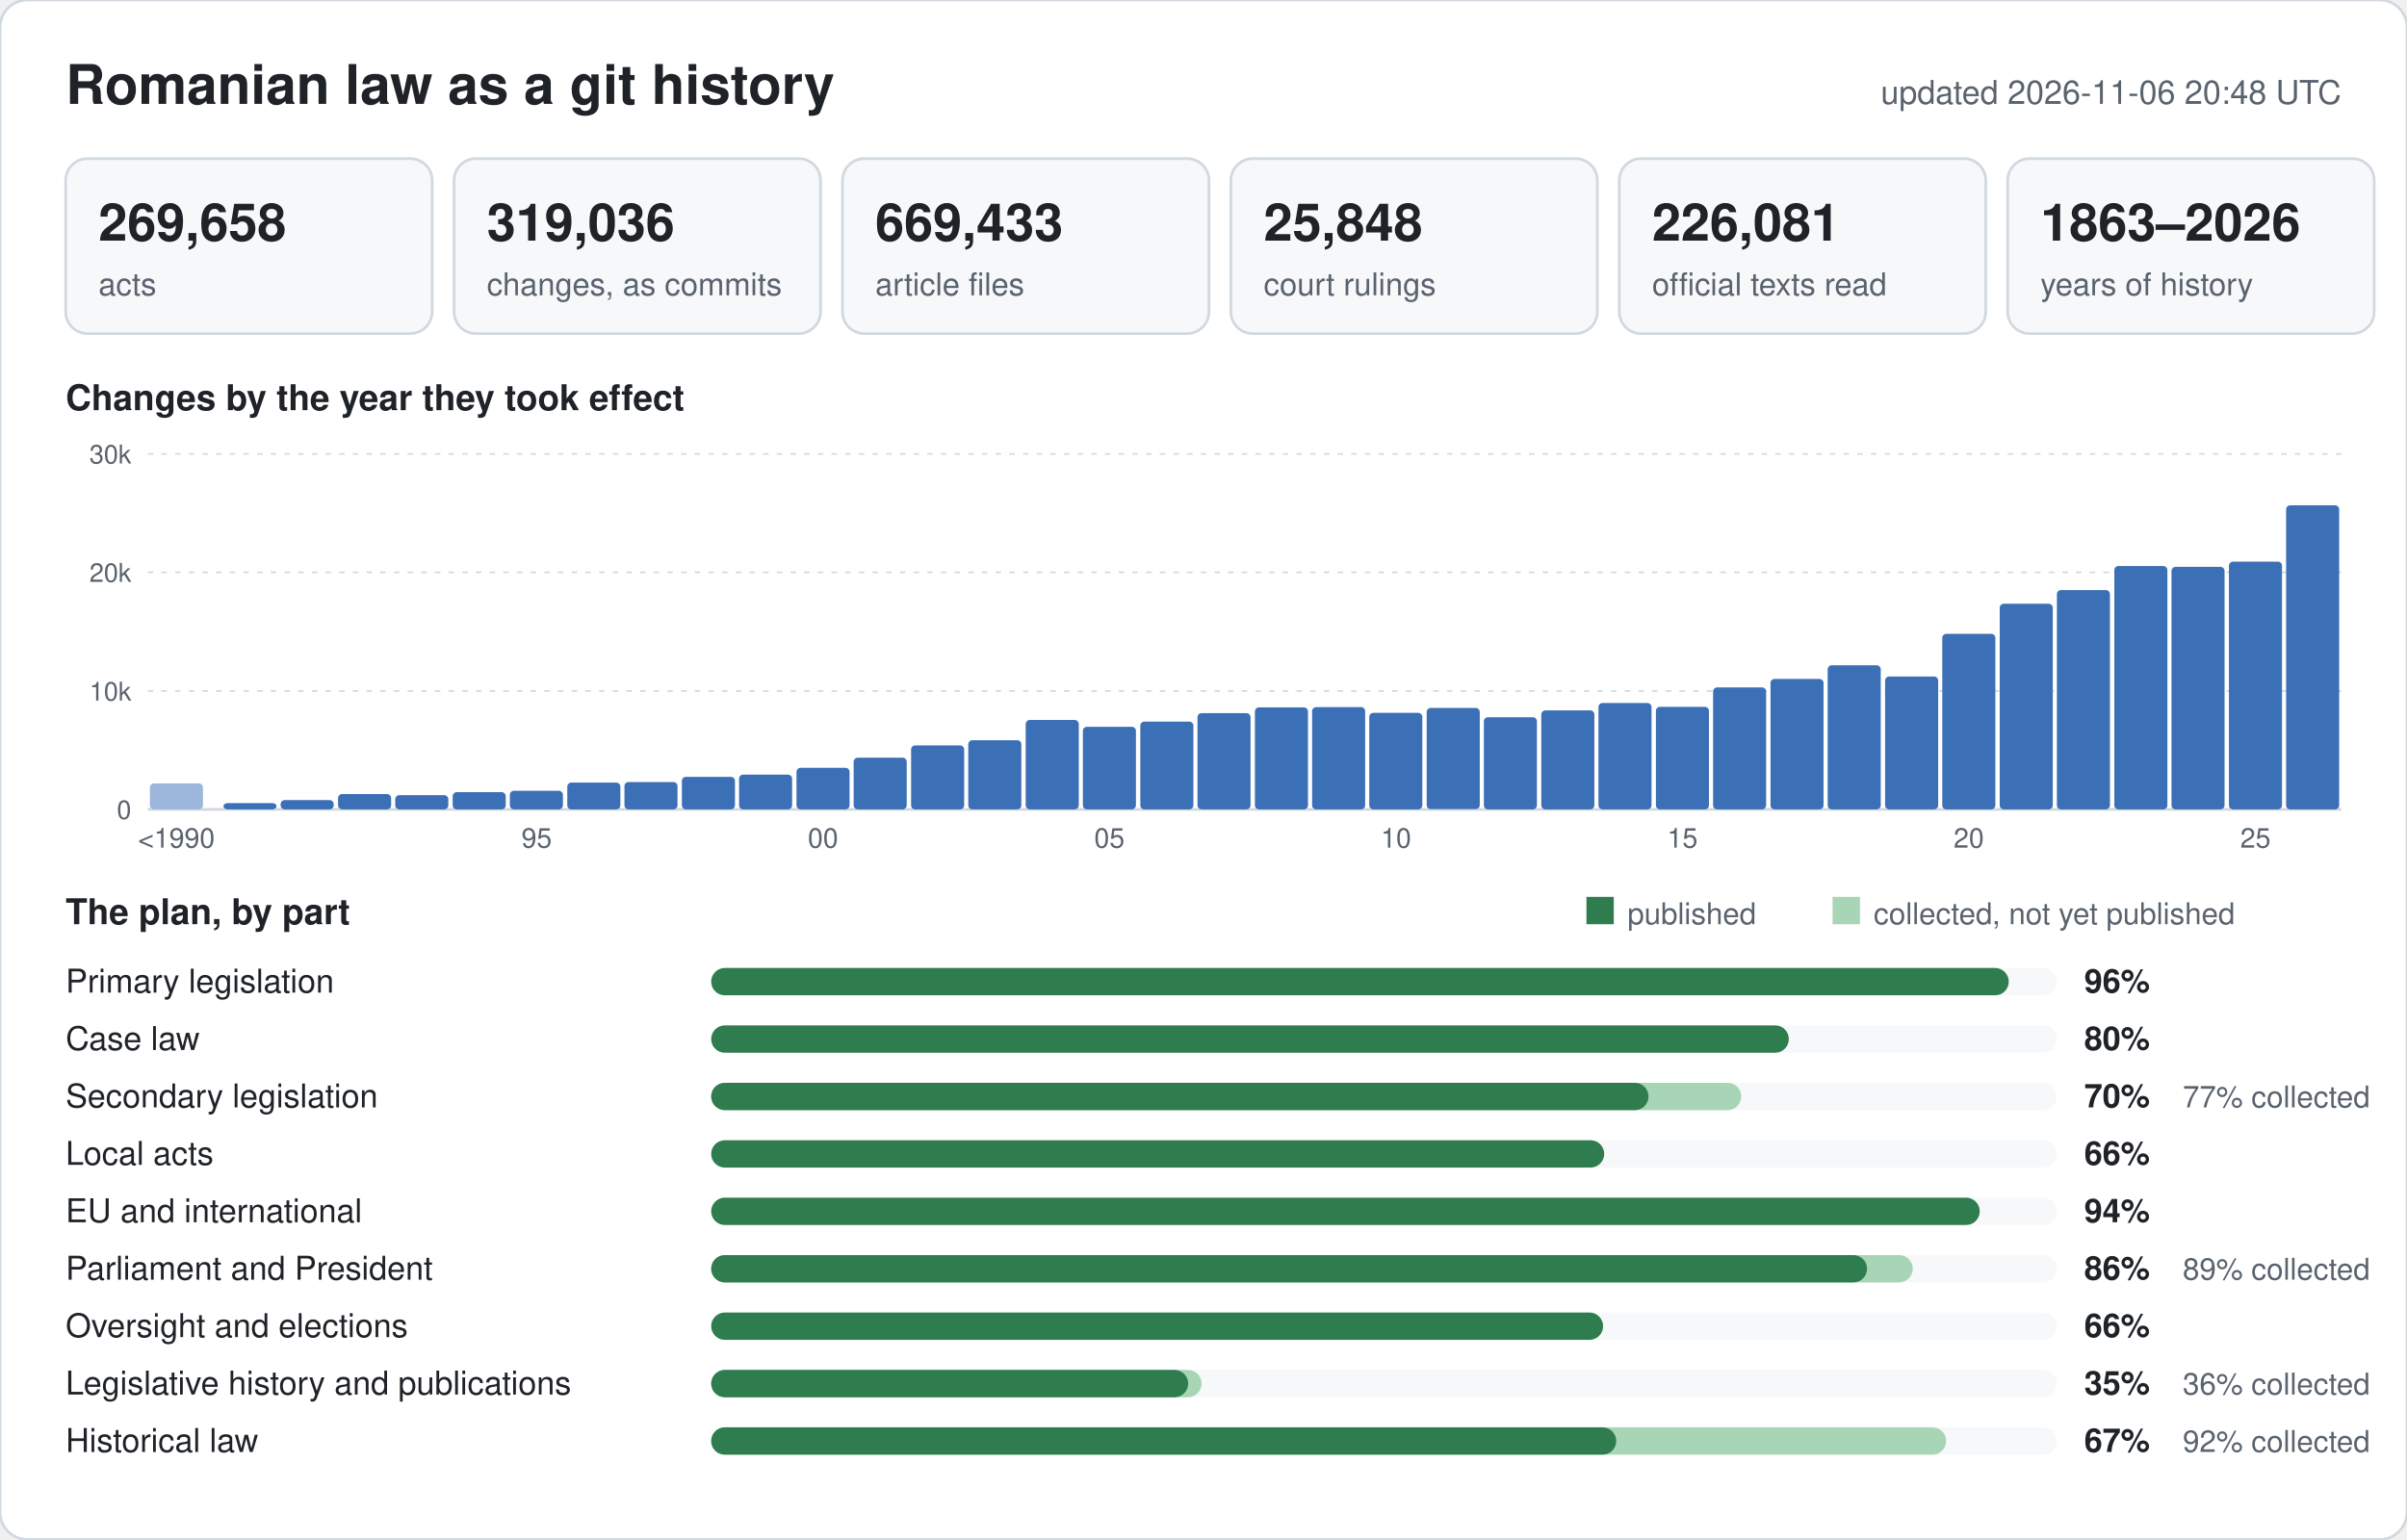
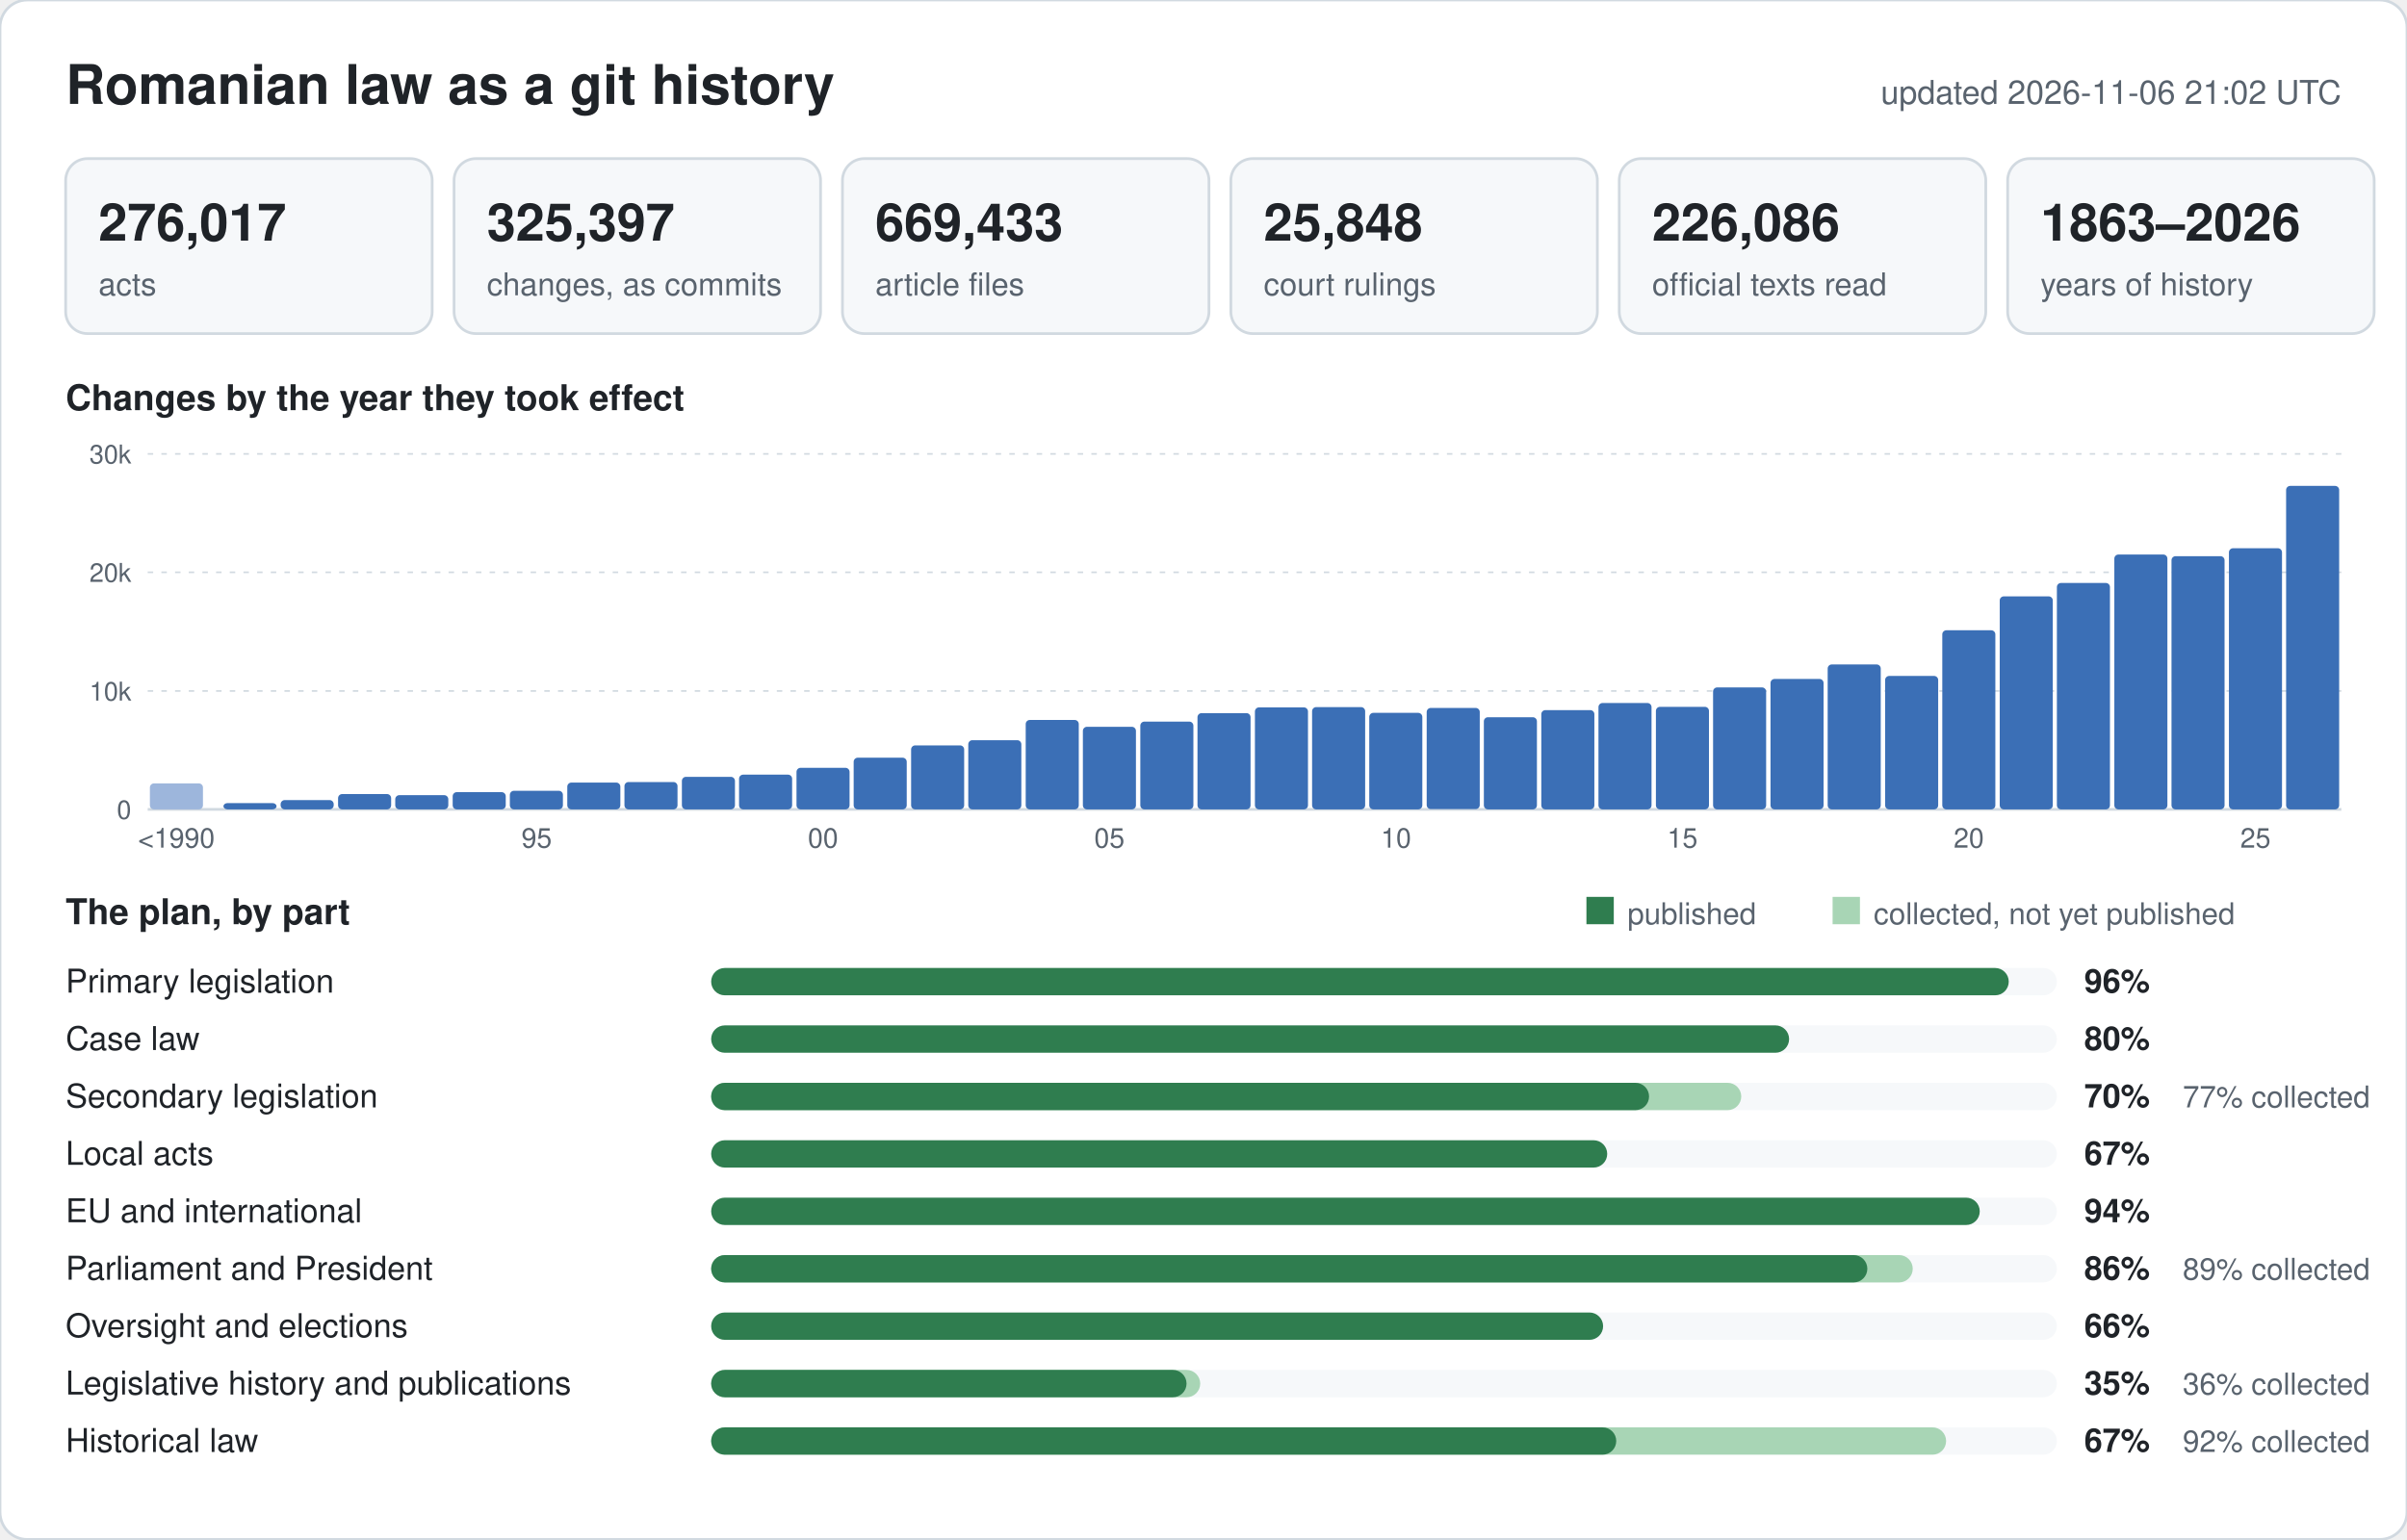
<svg xmlns="http://www.w3.org/2000/svg" width="880" height="563" viewBox="0 0 880 563" font-family="-apple-system,BlinkMacSystemFont,Segoe UI,Helvetica,Arial,sans-serif">
  <rect width="880" height="563" rx="10" fill="#ffffff" stroke="#d1d9e0" />
  <text x="24" y="38" font-size="20" font-weight="600" fill="#1f2328">Romanian law as a git history</text>
-   <text x="856" y="38" font-size="12" text-anchor="end" fill="#59636e">updated 2026-11-06 20:48 UTC</text>
+   <text x="856" y="38" font-size="12" text-anchor="end" fill="#59636e">updated 2026-11-06 21:02 UTC</text>
  <rect x="24" y="58" width="134" height="64" rx="8" fill="#f6f8fa" stroke="#d1d9e0" />
-   <text x="36" y="88" font-size="19" font-weight="600" fill="#1f2328">269,658</text>
+   <text x="36" y="88" font-size="19" font-weight="600" fill="#1f2328">276,017</text>
  <text x="36" y="108" font-size="11.5" fill="#59636e">acts</text>
  <rect x="166" y="58" width="134" height="64" rx="8" fill="#f6f8fa" stroke="#d1d9e0" />
-   <text x="178" y="88" font-size="19" font-weight="600" fill="#1f2328">319,036</text>
+   <text x="178" y="88" font-size="19" font-weight="600" fill="#1f2328">325,397</text>
  <text x="178" y="108" font-size="11.5" fill="#59636e">changes, as commits</text>
  <rect x="308" y="58" width="134" height="64" rx="8" fill="#f6f8fa" stroke="#d1d9e0" />
  <text x="320" y="88" font-size="19" font-weight="600" fill="#1f2328">669,433</text>
  <text x="320" y="108" font-size="11.5" fill="#59636e">article files</text>
  <rect x="450" y="58" width="134" height="64" rx="8" fill="#f6f8fa" stroke="#d1d9e0" />
  <text x="462" y="88" font-size="19" font-weight="600" fill="#1f2328">25,848</text>
  <text x="462" y="108" font-size="11.5" fill="#59636e">court rulings</text>
  <rect x="592" y="58" width="134" height="64" rx="8" fill="#f6f8fa" stroke="#d1d9e0" />
-   <text x="604" y="88" font-size="19" font-weight="600" fill="#1f2328">226,081</text>
+   <text x="604" y="88" font-size="19" font-weight="600" fill="#1f2328">226,086</text>
  <text x="604" y="108" font-size="11.5" fill="#59636e">official texts read</text>
  <rect x="734" y="58" width="134" height="64" rx="8" fill="#f6f8fa" stroke="#d1d9e0" />
  <text x="746" y="88" font-size="19" font-weight="600" fill="#1f2328">1863–2026</text>
  <text x="746" y="108" font-size="11.5" fill="#59636e">years of history</text>
  <text x="24" y="150" font-size="13" font-weight="600" fill="#1f2328">Changes by the year they took effect</text>
  <line x1="54" y1="296.0" x2="856" y2="296.0" stroke="#d1d9e0" stroke-width="1" />
  <text x="48" y="299.5" font-size="9.5" text-anchor="end" fill="#59636e">0</text>
  <line x1="54" y1="252.7" x2="856" y2="252.7" stroke="#d1d9e0" stroke-width="0.6" stroke-dasharray="2 3" />
  <text x="48" y="256.2" font-size="9.5" text-anchor="end" fill="#59636e">10k</text>
  <line x1="54" y1="209.3" x2="856" y2="209.3" stroke="#d1d9e0" stroke-width="0.6" stroke-dasharray="2 3" />
  <text x="48" y="212.8" font-size="9.5" text-anchor="end" fill="#59636e">20k</text>
  <line x1="54" y1="166.0" x2="856" y2="166.0" stroke="#d1d9e0" stroke-width="0.6" stroke-dasharray="2 3" />
  <text x="48" y="169.5" font-size="9.5" text-anchor="end" fill="#59636e">30k</text>
  <rect x="54.8" y="286.5" width="19.4" height="9.5" rx="1.5" fill="#9db6dc" />
  <text x="64.5" y="310" font-size="10" text-anchor="middle" fill="#59636e">&lt;1990</text>
  <rect x="81.7" y="293.7" width="19.4" height="2.3" rx="1.5" fill="#3b6fb6" />
  <rect x="102.6" y="292.6" width="19.4" height="3.4" rx="1.5" fill="#3b6fb6" />
  <rect x="123.6" y="290.4" width="19.4" height="5.6" rx="1.5" fill="#3b6fb6" />
  <rect x="144.5" y="290.8" width="19.4" height="5.2" rx="1.5" fill="#3b6fb6" />
  <rect x="165.5" y="289.7" width="19.4" height="6.3" rx="1.5" fill="#3b6fb6" />
  <rect x="186.4" y="289.2" width="19.4" height="6.8" rx="1.5" fill="#3b6fb6" />
  <text x="196.2" y="310" font-size="10" text-anchor="middle" fill="#59636e">95</text>
  <rect x="207.4" y="286.2" width="19.4" height="9.8" rx="1.5" fill="#3b6fb6" />
  <rect x="228.3" y="286.0" width="19.4" height="10.0" rx="1.5" fill="#3b6fb6" />
  <rect x="249.3" y="284.1" width="19.4" height="11.9" rx="1.5" fill="#3b6fb6" />
  <rect x="270.2" y="283.3" width="19.4" height="12.7" rx="1.5" fill="#3b6fb6" />
  <rect x="291.2" y="280.8" width="19.4" height="15.2" rx="1.5" fill="#3b6fb6" />
  <text x="300.9" y="310" font-size="10" text-anchor="middle" fill="#59636e">00</text>
  <rect x="312.1" y="277.1" width="19.4" height="18.9" rx="1.5" fill="#3b6fb6" />
  <rect x="333.1" y="272.6" width="19.4" height="23.4" rx="1.5" fill="#3b6fb6" />
  <rect x="354.0" y="270.7" width="19.4" height="25.3" rx="1.5" fill="#3b6fb6" />
  <rect x="375.0" y="263.3" width="19.4" height="32.7" rx="1.5" fill="#3b6fb6" />
  <rect x="395.9" y="265.8" width="19.4" height="30.2" rx="1.5" fill="#3b6fb6" />
  <text x="405.6" y="310" font-size="10" text-anchor="middle" fill="#59636e">05</text>
  <rect x="416.9" y="263.9" width="19.4" height="32.1" rx="1.5" fill="#3b6fb6" />
  <rect x="437.8" y="260.8" width="19.4" height="35.2" rx="1.5" fill="#3b6fb6" />
  <rect x="458.8" y="258.7" width="19.4" height="37.3" rx="1.5" fill="#3b6fb6" />
  <rect x="479.7" y="258.6" width="19.4" height="37.4" rx="1.5" fill="#3b6fb6" />
  <rect x="500.6" y="260.7" width="19.4" height="35.3" rx="1.5" fill="#3b6fb6" />
  <text x="510.4" y="310" font-size="10" text-anchor="middle" fill="#59636e">10</text>
  <rect x="521.6" y="258.9" width="19.4" height="37.0" rx="1.5" fill="#3b6fb6" />
  <rect x="542.5" y="262.3" width="19.4" height="33.7" rx="1.5" fill="#3b6fb6" />
-   <rect x="563.5" y="259.8" width="19.4" height="36.2" rx="1.5" fill="#3b6fb6" />
+   <rect x="563.5" y="259.7" width="19.4" height="36.3" rx="1.5" fill="#3b6fb6" />
  <rect x="584.4" y="257.1" width="19.4" height="38.9" rx="1.5" fill="#3b6fb6" />
  <rect x="605.4" y="258.5" width="19.4" height="37.5" rx="1.5" fill="#3b6fb6" />
  <text x="615.1" y="310" font-size="10" text-anchor="middle" fill="#59636e">15</text>
  <rect x="626.3" y="251.4" width="19.4" height="44.6" rx="1.5" fill="#3b6fb6" />
  <rect x="647.3" y="248.3" width="19.4" height="47.7" rx="1.5" fill="#3b6fb6" />
-   <rect x="668.2" y="243.3" width="19.4" height="52.7" rx="1.5" fill="#3b6fb6" />
-   <rect x="689.2" y="247.4" width="19.4" height="48.6" rx="1.5" fill="#3b6fb6" />
-   <rect x="710.1" y="231.8" width="19.4" height="64.2" rx="1.5" fill="#3b6fb6" />
+   <rect x="668.2" y="243.0" width="19.4" height="53.0" rx="1.5" fill="#3b6fb6" />
+   <rect x="689.2" y="247.2" width="19.4" height="48.8" rx="1.5" fill="#3b6fb6" />
+   <rect x="710.1" y="230.5" width="19.4" height="65.5" rx="1.5" fill="#3b6fb6" />
  <text x="719.8" y="310" font-size="10" text-anchor="middle" fill="#59636e">20</text>
-   <rect x="731.1" y="220.8" width="19.4" height="75.2" rx="1.5" fill="#3b6fb6" />
-   <rect x="752.0" y="215.8" width="19.4" height="80.2" rx="1.5" fill="#3b6fb6" />
-   <rect x="773.0" y="207.0" width="19.4" height="89.0" rx="1.5" fill="#3b6fb6" />
-   <rect x="793.9" y="207.3" width="19.4" height="88.7" rx="1.5" fill="#3b6fb6" />
-   <rect x="814.9" y="205.4" width="19.4" height="90.6" rx="1.5" fill="#3b6fb6" />
+   <rect x="731.1" y="218.1" width="19.4" height="77.9" rx="1.5" fill="#3b6fb6" />
+   <rect x="752.0" y="213.2" width="19.4" height="82.8" rx="1.5" fill="#3b6fb6" />
+   <rect x="773.0" y="202.8" width="19.4" height="93.2" rx="1.5" fill="#3b6fb6" />
+   <rect x="793.9" y="203.4" width="19.4" height="92.6" rx="1.5" fill="#3b6fb6" />
+   <rect x="814.9" y="200.5" width="19.4" height="95.5" rx="1.5" fill="#3b6fb6" />
  <text x="824.6" y="310" font-size="10" text-anchor="middle" fill="#59636e">25</text>
-   <rect x="835.8" y="184.8" width="19.4" height="111.2" rx="1.5" fill="#3b6fb6" />
+   <rect x="835.8" y="177.7" width="19.4" height="118.3" rx="1.5" fill="#3b6fb6" />
  <text x="24" y="338" font-size="13" font-weight="600" fill="#1f2328">The plan, by part</text>
  <rect x="580" y="328" width="10" height="10" fill="#2f7d4f" />
  <text x="595" y="338" font-size="11" fill="#59636e">published</text>
  <rect x="670" y="328" width="10" height="10" fill="#a8d5b5" />
  <text x="685" y="338" font-size="11" fill="#59636e">collected, not yet published</text>
  <text x="24" y="363" font-size="12" fill="#1f2328">Primary legislation</text>
  <rect x="260" y="354" width="492" height="10" rx="5" fill="#f6f8fa" />
  <rect x="260" y="354" width="474.4" height="10" rx="5" fill="#2f7d4f" />
  <text x="762" y="363" font-size="12" font-weight="600" fill="#1f2328">96%</text>
  <text x="24" y="384" font-size="12" fill="#1f2328">Case law</text>
  <rect x="260" y="375" width="492" height="10" rx="5" fill="#f6f8fa" />
-   <rect x="260" y="375" width="394.0" height="10" rx="5" fill="#2f7d4f" />
+   <rect x="260" y="375" width="394.1" height="10" rx="5" fill="#2f7d4f" />
  <text x="762" y="384" font-size="12" font-weight="600" fill="#1f2328">80%</text>
  <text x="24" y="405" font-size="12" fill="#1f2328">Secondary legislation</text>
  <rect x="260" y="396" width="492" height="10" rx="5" fill="#f6f8fa" />
  <rect x="260" y="396" width="376.6" height="10" rx="5" fill="#a8d5b5" />
-   <rect x="260" y="396" width="342.7" height="10" rx="5" fill="#2f7d4f" />
+   <rect x="260" y="396" width="342.9" height="10" rx="5" fill="#2f7d4f" />
  <text x="762" y="405" font-size="12" font-weight="600" fill="#1f2328">70%</text>
  <text x="798" y="405" font-size="11" fill="#59636e">77% collected</text>
  <text x="24" y="426" font-size="12" fill="#1f2328">Local acts</text>
  <rect x="260" y="417" width="492" height="10" rx="5" fill="#f6f8fa" />
-   <rect x="260" y="417" width="326.5" height="10" rx="5" fill="#2f7d4f" />
-   <text x="762" y="426" font-size="12" font-weight="600" fill="#1f2328">66%</text>
+   <rect x="260" y="417" width="327.6" height="10" rx="5" fill="#2f7d4f" />
+   <text x="762" y="426" font-size="12" font-weight="600" fill="#1f2328">67%</text>
  <text x="24" y="447" font-size="12" fill="#1f2328">EU and international</text>
  <rect x="260" y="438" width="492" height="10" rx="5" fill="#f6f8fa" />
  <rect x="260" y="438" width="463.8" height="10" rx="5" fill="#2f7d4f" />
  <text x="762" y="447" font-size="12" font-weight="600" fill="#1f2328">94%</text>
  <text x="24" y="468" font-size="12" fill="#1f2328">Parliament and President</text>
  <rect x="260" y="459" width="492" height="10" rx="5" fill="#f6f8fa" />
  <rect x="260" y="459" width="439.3" height="10" rx="5" fill="#a8d5b5" />
-   <rect x="260" y="459" width="422.6" height="10" rx="5" fill="#2f7d4f" />
+   <rect x="260" y="459" width="422.7" height="10" rx="5" fill="#2f7d4f" />
  <text x="762" y="468" font-size="12" font-weight="600" fill="#1f2328">86%</text>
  <text x="798" y="468" font-size="11" fill="#59636e">89% collected</text>
  <text x="24" y="489" font-size="12" fill="#1f2328">Oversight and elections</text>
  <rect x="260" y="480" width="492" height="10" rx="5" fill="#f6f8fa" />
  <rect x="260" y="480" width="326.1" height="10" rx="5" fill="#2f7d4f" />
  <text x="762" y="489" font-size="12" font-weight="600" fill="#1f2328">66%</text>
  <text x="24" y="510" font-size="12" fill="#1f2328">Legislative history and publications</text>
  <rect x="260" y="501" width="492" height="10" rx="5" fill="#f6f8fa" />
-   <rect x="260" y="501" width="179.3" height="10" rx="5" fill="#a8d5b5" />
-   <rect x="260" y="501" width="174.4" height="10" rx="5" fill="#2f7d4f" />
+   <rect x="260" y="501" width="178.8" height="10" rx="5" fill="#a8d5b5" />
+   <rect x="260" y="501" width="173.8" height="10" rx="5" fill="#2f7d4f" />
  <text x="762" y="510" font-size="12" font-weight="600" fill="#1f2328">35%</text>
  <text x="798" y="510" font-size="11" fill="#59636e">36% collected</text>
  <text x="24" y="531" font-size="12" fill="#1f2328">Historical law</text>
  <rect x="260" y="522" width="492" height="10" rx="5" fill="#f6f8fa" />
  <rect x="260" y="522" width="451.5" height="10" rx="5" fill="#a8d5b5" />
  <rect x="260" y="522" width="330.9" height="10" rx="5" fill="#2f7d4f" />
  <text x="762" y="531" font-size="12" font-weight="600" fill="#1f2328">67%</text>
  <text x="798" y="531" font-size="11" fill="#59636e">92% collected</text>
</svg>
